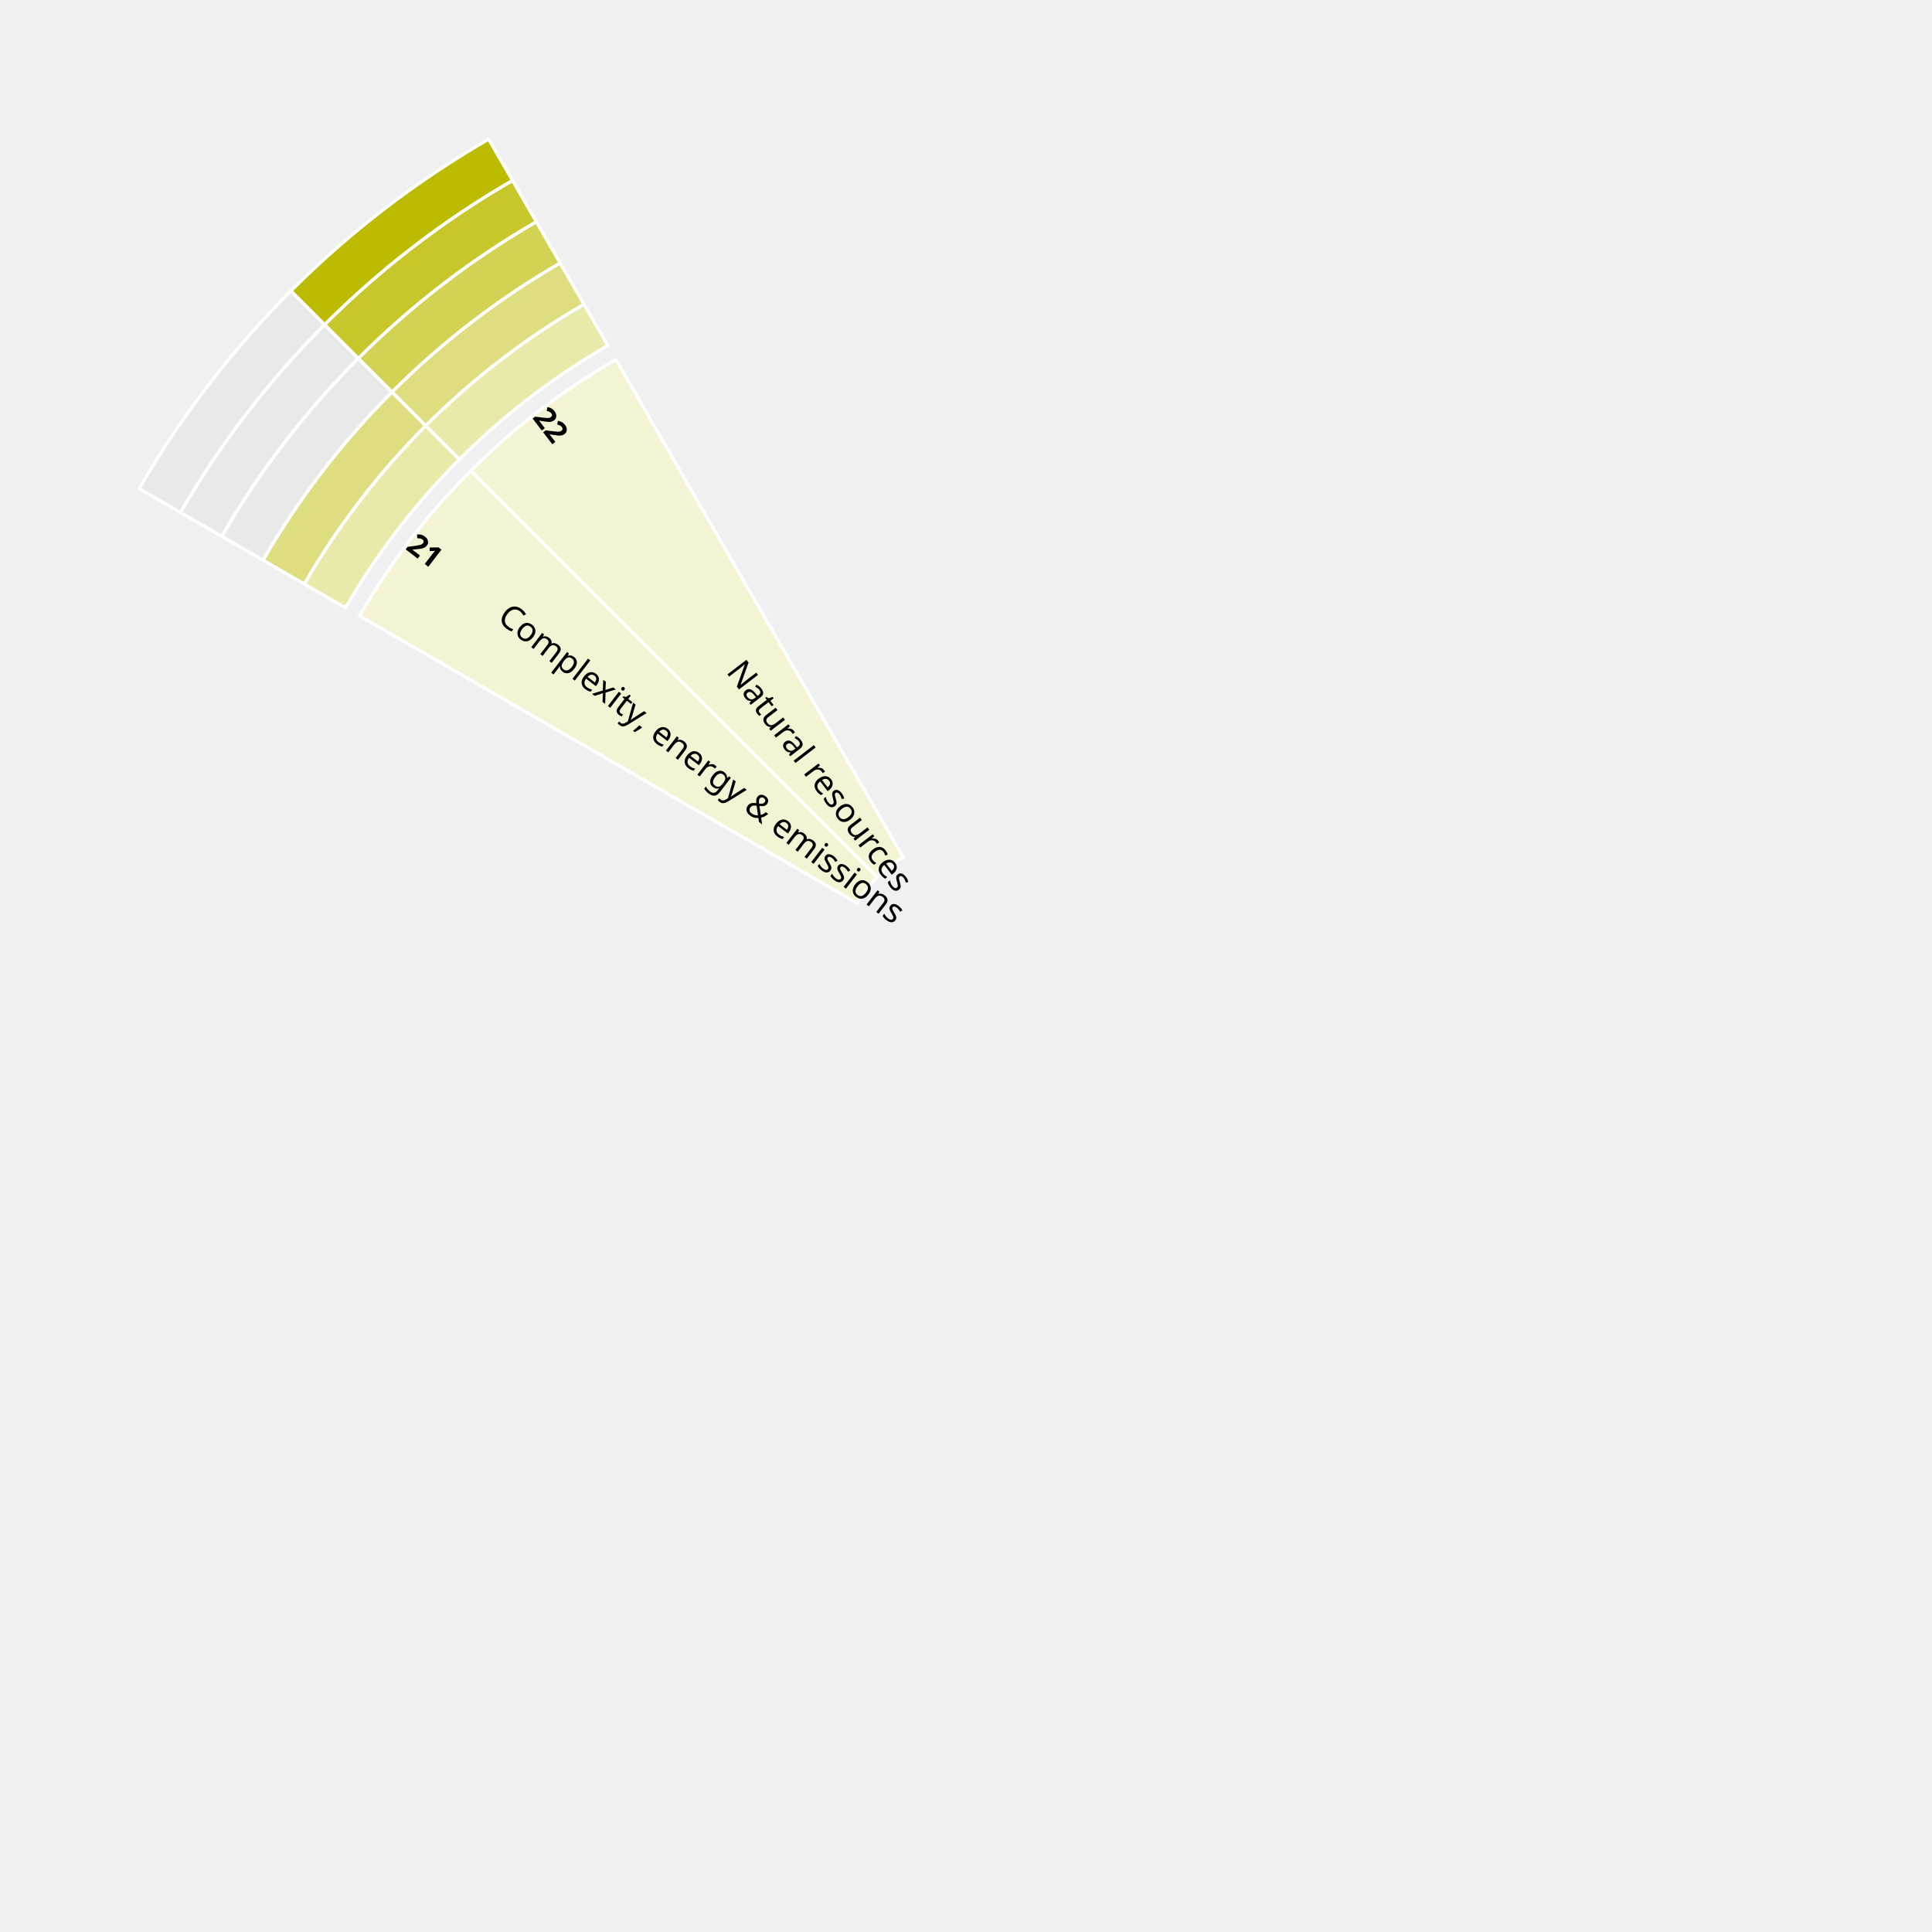
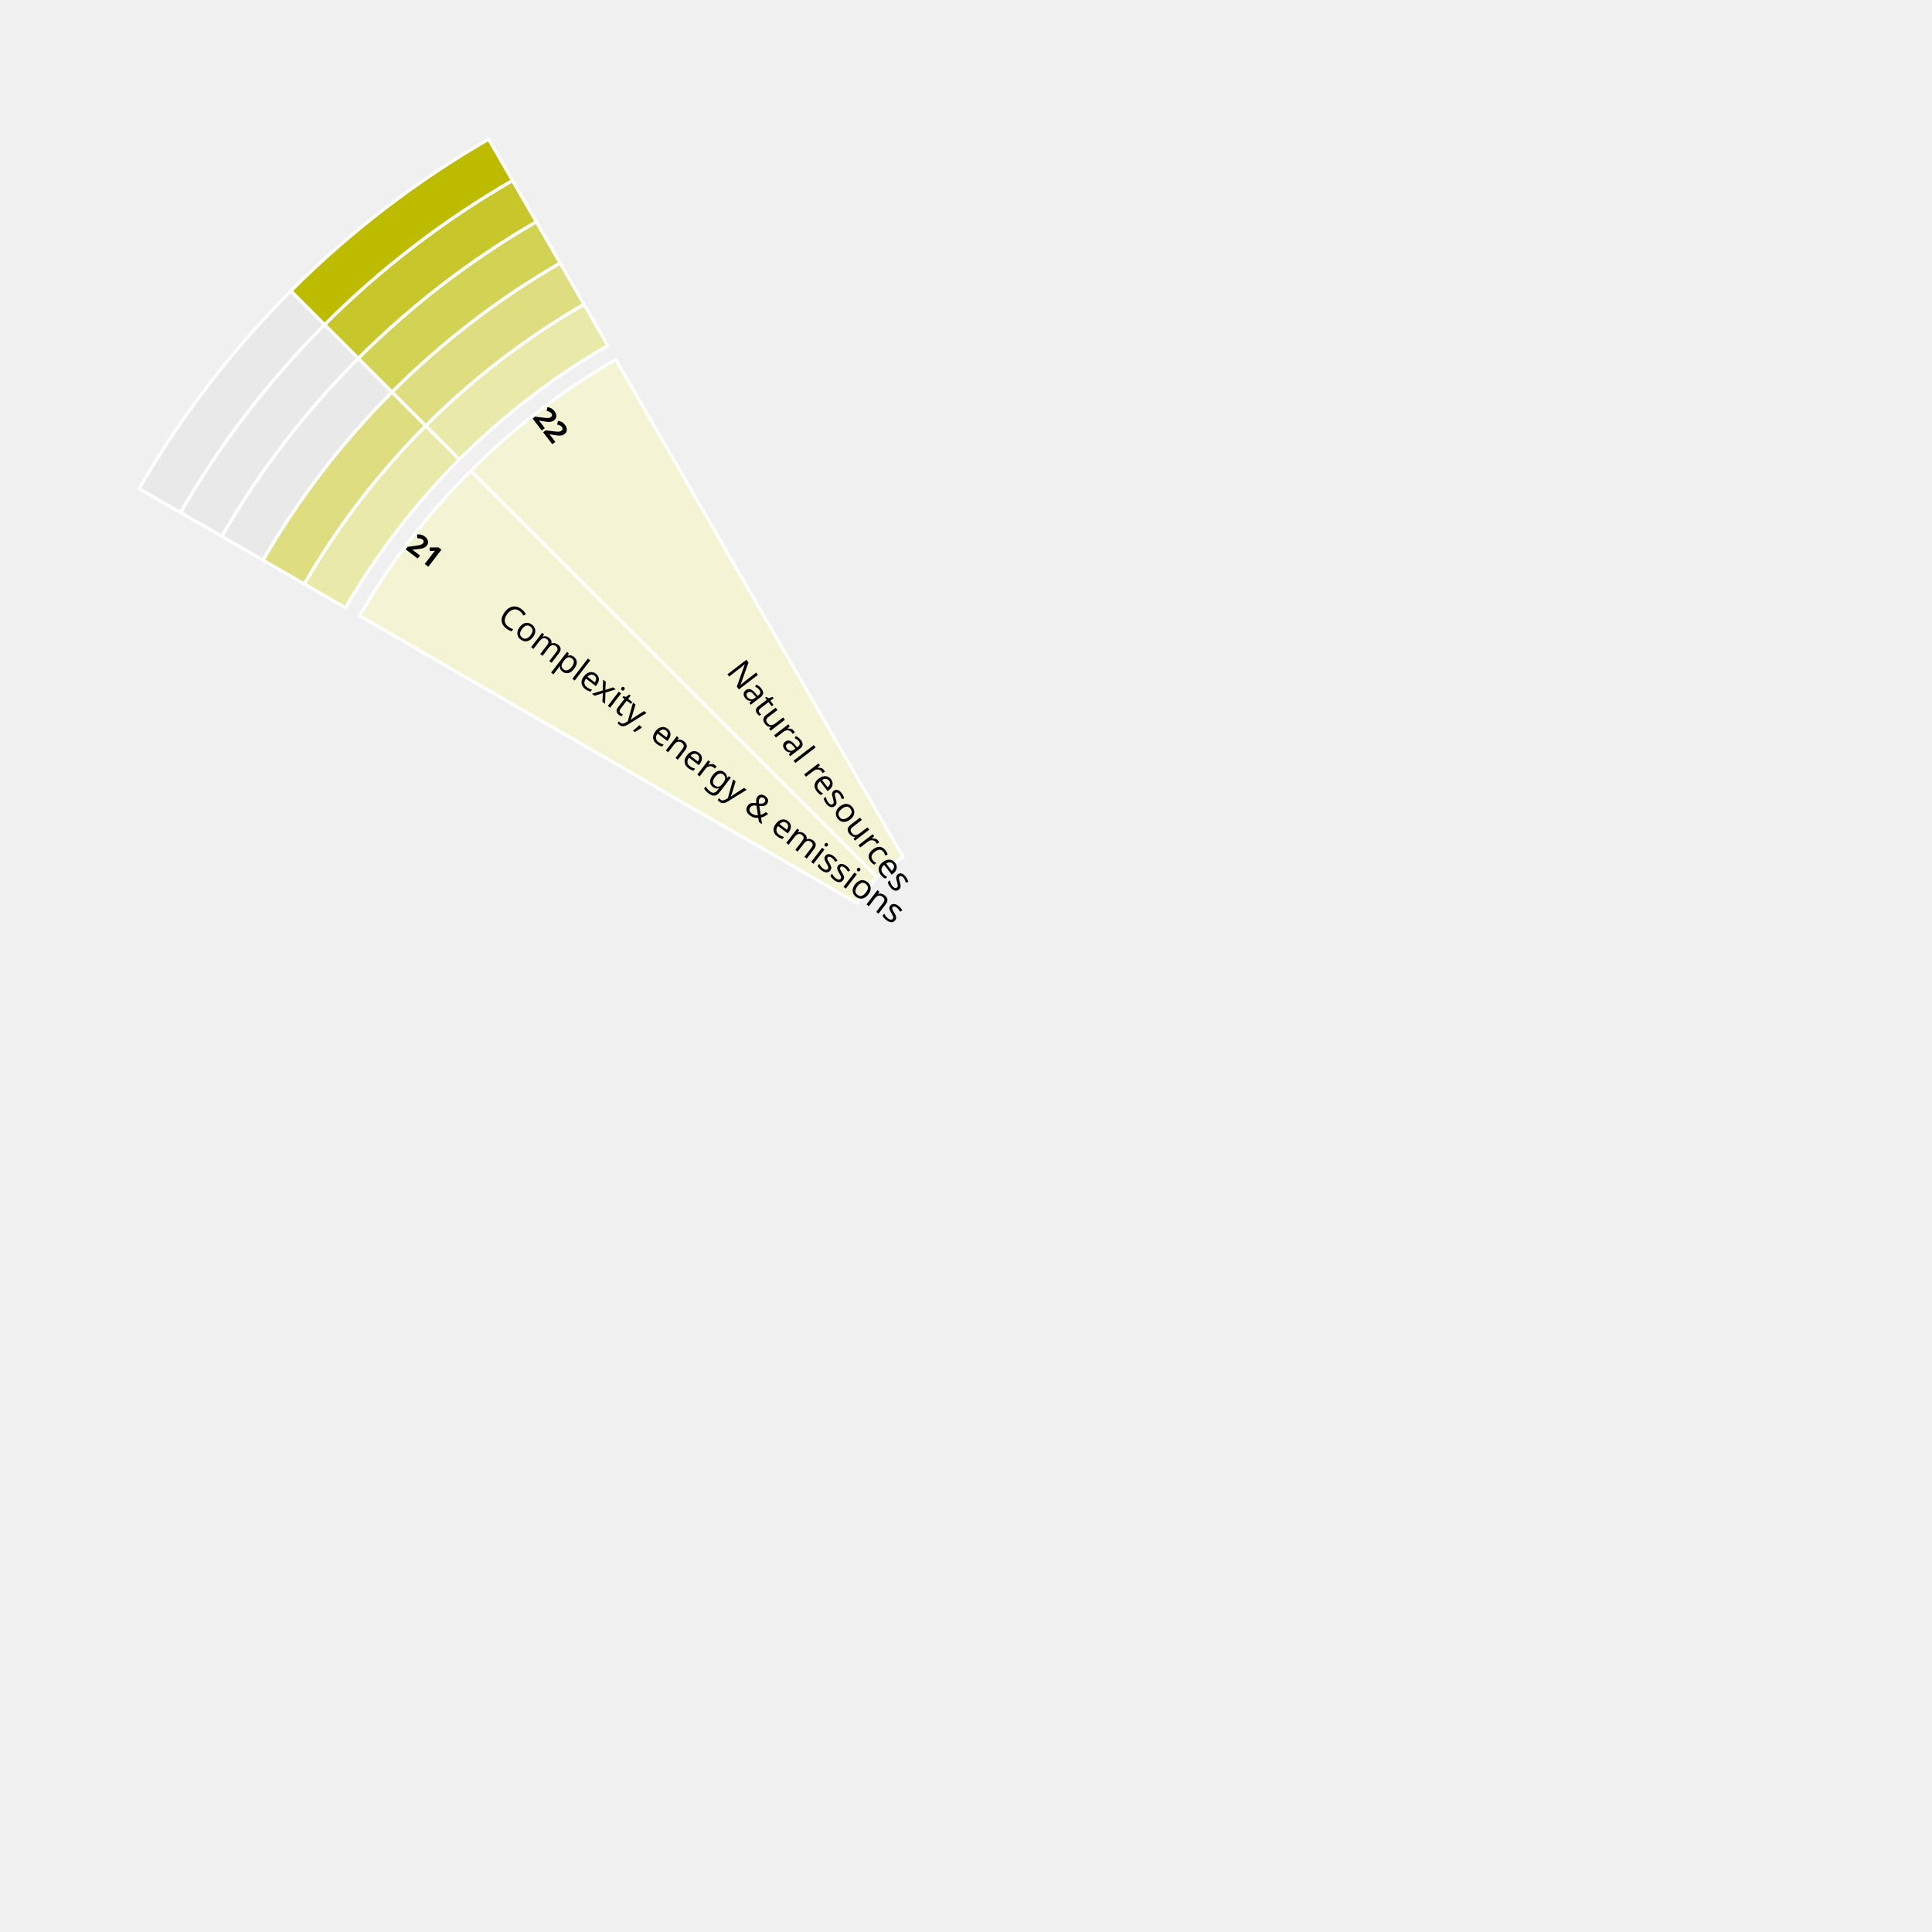
<svg xmlns="http://www.w3.org/2000/svg" xmlns:ns1="https://www.affinity.studio/" width="100%" height="100%" viewBox="40.157 272.634 2400 2400" version="1.1" xml:space="preserve" style="fill-rule:evenodd;clip-rule:evenodd;stroke-linecap:round;stroke-linejoin:round;stroke-miterlimit:1.5;">
  <g id="Diagram" ns1:id="Diagram">
    <g id="Environmental-Sustainability" ns1:id="Environmental Sustainability">
      <g id="C21" ns1:id="21 Complexity, energy &amp; emissions">
        <path id="C21-wedge" ns1:id="Wedge" d="M486.715,1037.634A870.000,870.000 0 0,1 624.974,857.451L1129.849,1362.325A156.000,156.000 0 0,0 1105.057,1394.634Z" style="fill:rgb(244,244,213);stroke:white;stroke-width:4px;" />
        <path id="C21-rating1" ns1:id="Rating 1" d="M418.126,998.034A949.200,949.200 0 0,1 568.972,801.448L610.832,843.309A890.000,890.000 0 0,0 469.395,1027.634Z" style="fill:rgb(233,233,170);stroke:white;stroke-width:4px;" />
        <path id="C21-rating2" ns1:id="Rating 2" d="M366.857,968.434A1008.400,1008.400 0 0,1 527.111,759.587L568.972,801.448A949.200,949.200 0 0,0 418.126,998.034Z" style="fill:rgb(222,221,128);stroke:white;stroke-width:4px;" />
        <path id="C21-rating3" ns1:id="Rating 3" d="M315.589,938.834A1067.600,1067.600 0 0,1 485.250,717.727L527.111,759.587A1008.400,1008.400 0 0,0 366.857,968.434Z" style="fill:rgb(233,233,233);stroke:white;stroke-width:4px;" />
        <path id="C21-rating4" ns1:id="Rating 4" d="M264.320,909.234A1126.800,1126.800 0 0,1 443.389,675.866L485.250,717.727A1067.600,1067.600 0 0,0 315.589,938.834Z" style="fill:rgb(233,233,233);stroke:white;stroke-width:4px;" />
        <path id="C21-rating5" ns1:id="Rating 5" d="M213.051,879.634A1186.000,1186.000 0 0,1 401.529,634.005L443.389,675.866A1126.800,1126.800 0 0,0 264.320,909.234Z" style="fill:rgb(233,233,233);stroke:white;stroke-width:4px;" />
-         <text id="C21-number" ns1:id="Number" transform="matrix(0.793354,0.608761,-0.608761,0.793354,1008.146,-2384.156)" x="1663.184px" y="2931.684px" style="font-family:'PTSans-Bold', 'PT Sans', sans-serif;font-weight:700;font-size:37.5px;">21</text>
-         <text id="C21-label" ns1:id="Label" transform="matrix(0.793354,0.608761,-0.608761,0.793354,1008.146,-2384.156)" x="1807.269px" y="2933.142px" style="font-family:'PTSans-Regular', 'PT Sans', sans-serif;font-size:41.667px;">Complexity, energy &amp; emissions</text>
+         <text id="C21-number" ns1:id="Number" transform="matrix(0.793354,0.608761,-0.608761,0.793354,1008.146,-2384.156)" x="1663.188px" y="2931.684px" style="font-family:'PTSans-Bold', 'PT Sans', sans-serif;font-weight:700;font-size:37.5px;">21</text>
+         <text id="C21-label" ns1:id="Label" transform="matrix(0.793354,0.608761,-0.608761,0.793354,1008.146,-2384.156)" x="1807.130px" y="2933.142px" style="font-family:'PTSans-Regular', 'PT Sans', sans-serif;font-size:41.667px;">Complexity, energy &amp; emissions</text>
      </g>
      <g id="C22" ns1:id="22 Natural resources">
        <path id="C22-wedge" ns1:id="Wedge" d="M624.974,857.451A870.000,870.000 0 0,1 805.157,719.192L1162.157,1337.534A156.000,156.000 0 0,0 1129.849,1362.325Z" style="fill:rgb(244,244,213);stroke:white;stroke-width:4px;" />
        <path id="C22-rating1" ns1:id="Rating 1" d="M568.972,801.448A949.200,949.200 0 0,1 765.557,650.603L795.157,701.871A890.000,890.000 0 0,0 610.832,843.309Z" style="fill:rgb(233,233,170);stroke:white;stroke-width:4px;" />
        <path id="C22-rating2" ns1:id="Rating 2" d="M527.111,759.587A1008.400,1008.400 0 0,1 735.957,599.334L765.557,650.603A949.200,949.200 0 0,0 568.972,801.448Z" style="fill:rgb(222,221,128);stroke:white;stroke-width:4px;" />
        <path id="C22-rating3" ns1:id="Rating 3" d="M485.250,717.727A1067.600,1067.600 0 0,1 706.357,548.065L735.957,599.334A1008.400,1008.400 0 0,0 527.111,759.587Z" style="fill:rgb(210,210,85);stroke:white;stroke-width:4px;" />
        <path id="C22-rating4" ns1:id="Rating 4" d="M443.389,675.866A1126.800,1126.800 0 0,1 676.757,496.797L706.357,548.065A1067.600,1067.600 0 0,0 485.250,717.727Z" style="fill:rgb(199,198,43);stroke:white;stroke-width:4px;" />
        <path id="C22-rating5" ns1:id="Rating 5" d="M401.529,634.005A1186.000,1186.000 0 0,1 647.157,445.528L676.757,496.797A1126.800,1126.800 0 0,0 443.389,675.866Z" style="fill:rgb(188,187,0);stroke:white;stroke-width:4px;" />
-         <text id="C22-number" ns1:id="Number" transform="matrix(0.608762,0.793353,-0.793353,0.608762,2014.262,-2312.788)" x="1663.184px" y="2931.684px" style="font-family:'PTSans-Bold', 'PT Sans', sans-serif;font-weight:700;font-size:37.5px;">22</text>
-         <text id="C22-label" ns1:id="Label" transform="matrix(0.608762,0.793353,-0.793353,0.608762,2014.262,-2312.788)" x="2060.081px" y="2933.142px" style="font-family:'PTSans-Regular', 'PT Sans', sans-serif;font-size:41.667px;">Natural resources</text>
+         <text id="C22-number" ns1:id="Number" transform="matrix(0.608762,0.793353,-0.793353,0.608762,2014.262,-2312.788)" x="1663.188px" y="2931.684px" style="font-family:'PTSans-Bold', 'PT Sans', sans-serif;font-weight:700;font-size:37.5px;">22</text>
+         <text id="C22-label" ns1:id="Label" transform="matrix(0.608762,0.793353,-0.793353,0.608762,2014.262,-2312.788)" x="2060.006px" y="2933.142px" style="font-family:'PTSans-Regular', 'PT Sans', sans-serif;font-size:41.667px;">Natural resources</text>
      </g>
    </g>
  </g>
</svg>
